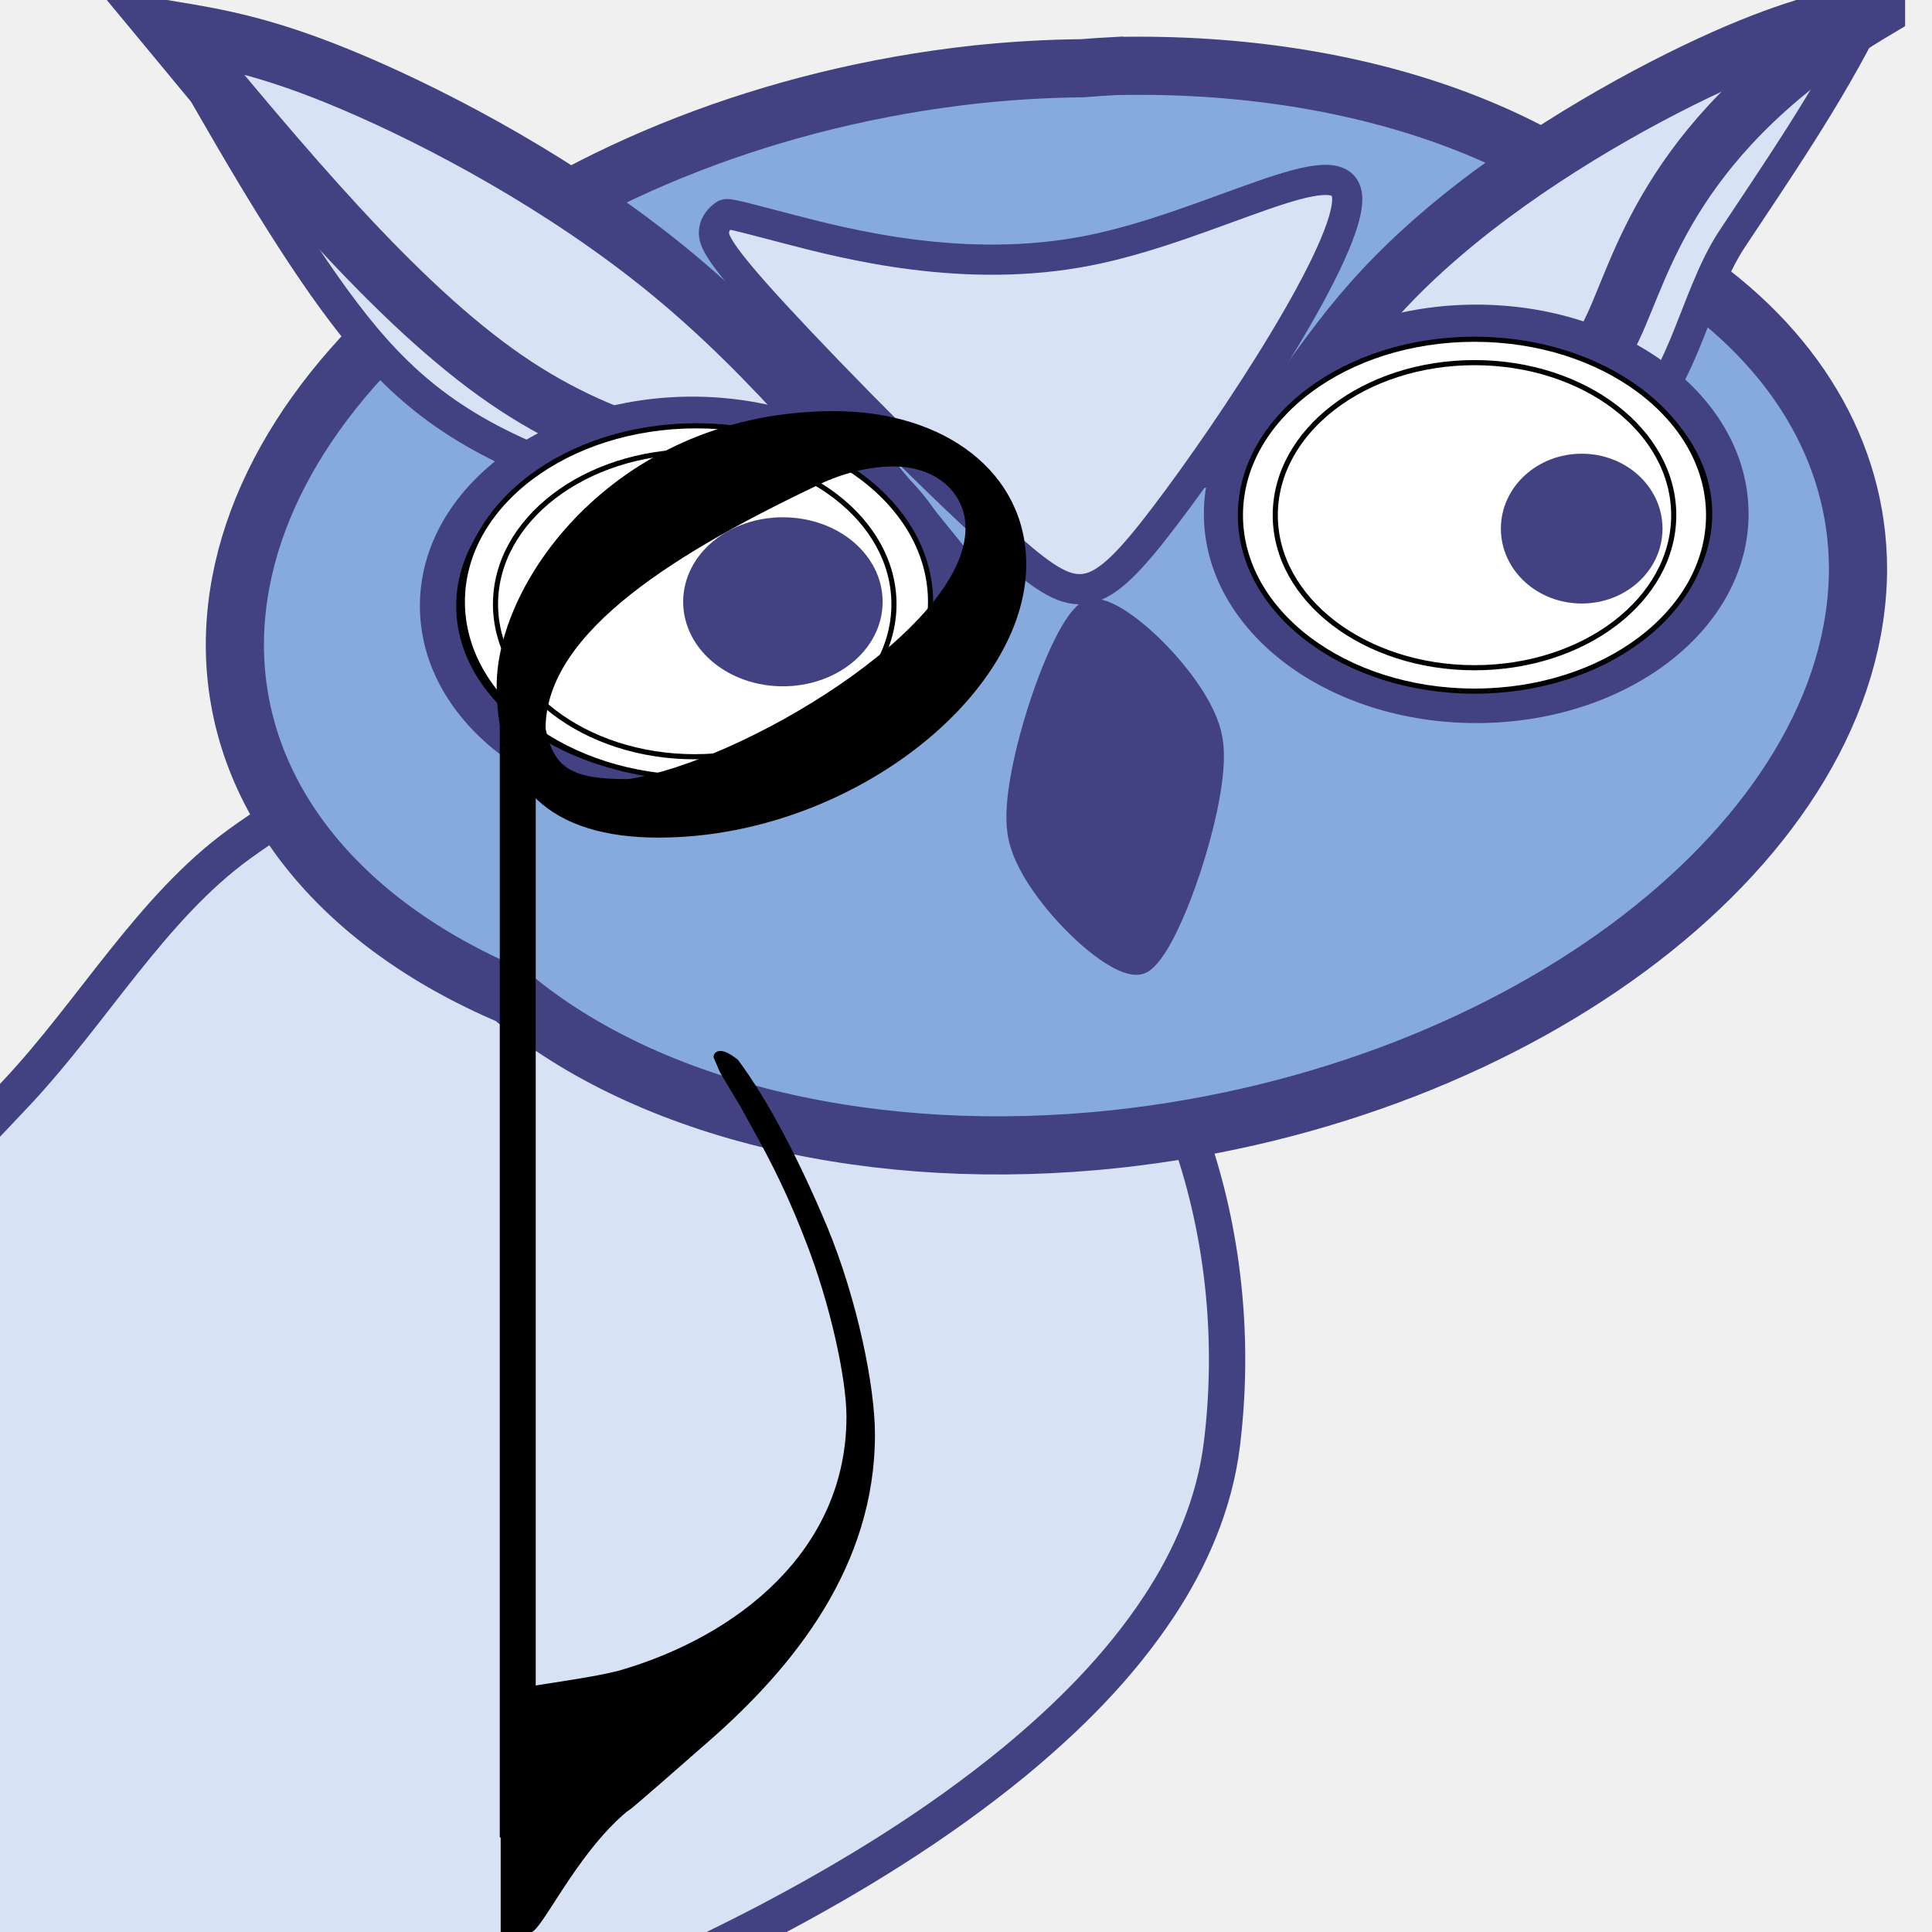
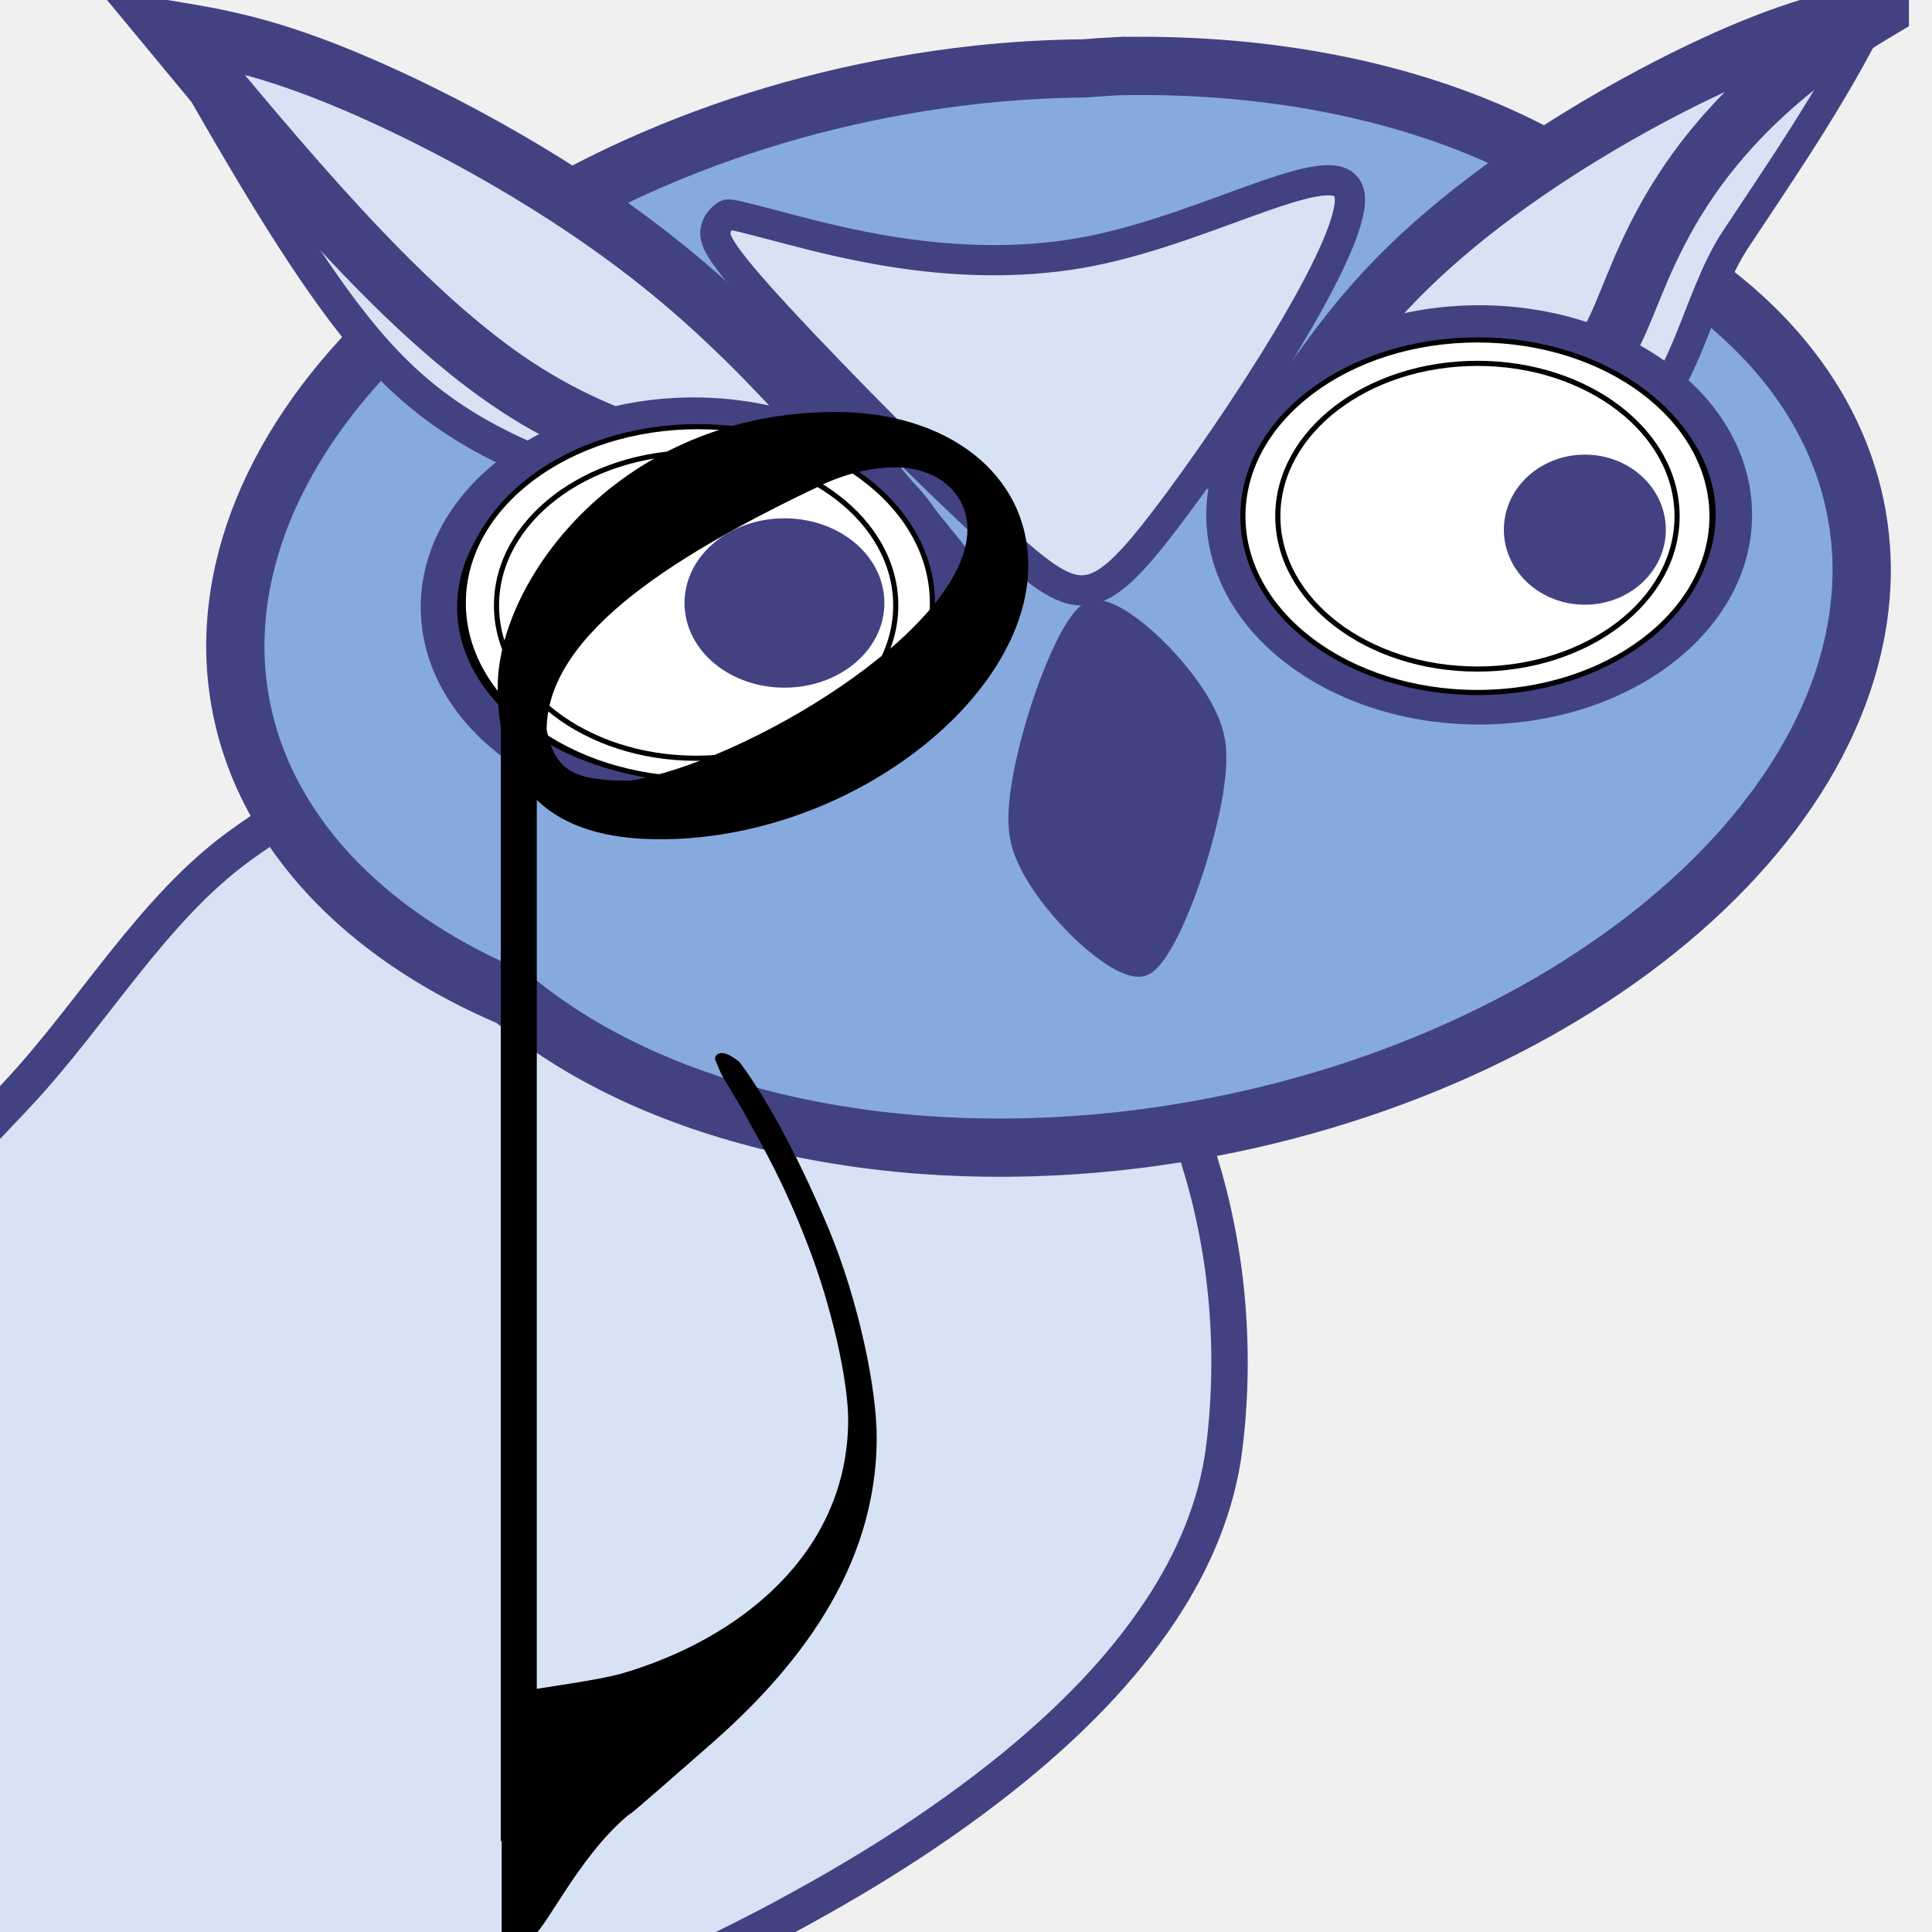
- <svg xmlns="http://www.w3.org/2000/svg" xmlns:xlink="http://www.w3.org/1999/xlink" width="69.773mm" height="69.773mm" viewBox="0 0 69.773 69.773" version="1.1" id="svg442418">
-   <defs id="defs442415">
-     <clipPath clipPathUnits="userSpaceOnUse" id="clipPath267952">
-       <rect style="fill:#0b2822;fill-opacity:0.88;stroke:#2c5aa0;stroke-width:2.044;stroke-miterlimit:4;stroke-dasharray:none;stroke-opacity:1" id="rect267954" width="612.462" height="407.787" x="1736.524" y="-3979.881" />
+ <svg xmlns="http://www.w3.org/2000/svg" xmlns:xlink="http://www.w3.org/1999/xlink" id="Layer_1" viewBox="0 0 500 500" style="enable-background:new 0 0 500 500" version="1.1">
+   <defs id="defs262">
+     <clipPath clipPathUnits="userSpaceOnUse" id="clipPath373">
+       <rect style="fill:#000000;stroke-width:0.249" id="rect375" width="69.773" height="69.773" x="0" y="0" />
    </clipPath>
-     <clipPath clipPathUnits="userSpaceOnUse" id="clipPath250369">
-       <path id="path250371" style="fill:#87aade;fill-opacity:1;stroke:#000000;stroke-width:11.921;stroke-miterlimit:4;stroke-dasharray:none;stroke-opacity:1" d="m 2884.319,-3949.425 a 259.618,260.378 0 0 0 -224.253,130.356 226.351,197.935 0 0 0 -185.728,194.321 226.351,197.935 0 0 0 226.35,197.938 226.351,197.935 0 0 0 94.819,-18.264 259.618,260.378 0 0 0 88.813,16.406 259.618,260.378 0 0 0 259.615,-260.374 259.618,260.378 0 0 0 -259.615,-260.381 z" />
+     <clipPath clipPathUnits="userSpaceOnUse" id="clipPath377">
+       <rect style="fill:#000000;stroke-width:0.249" id="rect379" width="69.773" height="69.773" x="-129.809" y="-9.238" />
    </clipPath>
-     <rect x="4301.308" y="1167.132" width="1050.897" height="271.877" id="rect357106" />
-     <clipPath clipPathUnits="userSpaceOnUse" id="clipPath345323">
-       <rect style="fill:none;fill-opacity:1;stroke:#000000;stroke-width:1.29;stroke-miterlimit:4;stroke-dasharray:none;stroke-opacity:1" id="rect345325" width="328.71" height="328.71" x="1747.298" y="-3968.044" />
-     </clipPath>
-     <clipPath clipPathUnits="userSpaceOnUse" id="clipPath250369-1">
-       <path id="path250371-5" style="fill:#87aade;fill-opacity:1;stroke:#000000;stroke-width:11.921;stroke-miterlimit:4;stroke-dasharray:none;stroke-opacity:1" d="m 2884.319,-3949.425 a 259.618,260.378 0 0 0 -224.253,130.356 226.351,197.935 0 0 0 -185.728,194.321 226.351,197.935 0 0 0 226.35,197.938 226.351,197.935 0 0 0 94.819,-18.264 259.618,260.378 0 0 0 88.813,16.406 259.618,260.378 0 0 0 259.615,-260.374 259.618,260.378 0 0 0 -259.615,-260.381 z" />
+     <clipPath clipPathUnits="userSpaceOnUse" id="clipPath18414">
+       <rect style="fill:#ff6600;fill-opacity:1;stroke:#ff6600;stroke-width:1.979;stroke-miterlimit:4;stroke-dasharray:none;stroke-opacity:1" id="rect18416" width="919.907" height="230.8" x="4043.698" y="1161.476" />
    </clipPath>
    <linearGradient xlink:href="#linearGradient255177" id="linearGradient345811" gradientUnits="userSpaceOnUse" x1="2779.679" y1="-3535.596" x2="3040.046" y2="-3533.048" gradientTransform="matrix(0.197355,0,0,0.1970907,-663.4285,741.6986)" />
    <linearGradient id="linearGradient255177">
      <stop style="stop-color:#666666;stop-opacity:1;" offset="0" id="stop255173" />
      <stop style="stop-color:#87aade;stop-opacity:1" offset="1" id="stop255175" />
    </linearGradient>
-     <clipPath clipPathUnits="userSpaceOnUse" id="clipPath18410">
-       <rect style="fill:#ff6600;fill-opacity:1;stroke:#ff6600;stroke-width:0.605;stroke-miterlimit:4;stroke-dasharray:none;stroke-opacity:1" id="rect18412" width="281.415" height="70.605" x="-126.101" y="-9.439" />
-     </clipPath>
-     <clipPath clipPathUnits="userSpaceOnUse" id="clipPath18414">
-       <rect style="fill:#ff6600;fill-opacity:1;stroke:#ff6600;stroke-width:1.979;stroke-miterlimit:4;stroke-dasharray:none;stroke-opacity:1" id="rect18416" width="919.907" height="230.8" x="4043.698" y="1161.476" />
-     </clipPath>
-     <rect x="4301.308" y="1167.132" width="1050.897" height="271.877" id="rect38161" />
-     <rect x="4301.308" y="1167.132" width="1050.897" height="271.877" id="rect53554" />
-     <rect x="4301.308" y="1167.132" width="1050.897" height="271.877" id="rect53556" />
-     <clipPath clipPathUnits="userSpaceOnUse" id="clipPath218">
-       <rect style="fill:#000000;stroke-width:0.265" id="rect220" width="281.539" height="70.997" x="-126.022" y="-9.85" />
-     </clipPath>
-     <clipPath clipPathUnits="userSpaceOnUse" id="clipPath359">
-       <rect style="fill:#000000;stroke-width:0.254" id="rect361" width="72.221" height="69.773" x="-125.996" y="-9.213" />
-     </clipPath>
-     <clipPath clipPathUnits="userSpaceOnUse" id="clipPath373">
-       <rect style="fill:#000000;stroke-width:0.249" id="rect375" width="69.773" height="69.773" x="0" y="0" />
-     </clipPath>
-     <clipPath clipPathUnits="userSpaceOnUse" id="clipPath377">
-       <rect style="fill:#000000;stroke-width:0.249" id="rect379" width="69.773" height="69.773" x="-129.809" y="-9.238" />
-     </clipPath>
  </defs>
-   <g id="layer1" transform="translate(129.8089,9.238434)" clip-path="url(#clipPath377)">
-     <g aria-label="mei-friend" transform="matrix(0.3059165,0,0,0.3059165,-1360.489,-364.7535)" id="text357104" clip-path="url(#clipPath18414)" style="font-size:160px;line-height:1.25;letter-spacing:0px;word-spacing:0px;white-space:pre;shape-inside:url(#rect357106);fill:#2c5aa0">
-       <path d="m 4412.189,1313.373 v -47.68 c 0,-13.92 -4.8,-22.4 -20.64,-22.4 -11.2,0 -18.08,7.04 -22.08,15.52 -2.08,-14.08 -12.96,-15.52 -20.16,-15.52 -14.24,0 -20.32,11.36 -22.4,16.32 l -0.16,-0.16 v -8.48 c 0,-4.96 -0.96,-7.04 -7.04,-7.04 h -2.56 c -5.6,0 -7.2,1.44 -7.2,7.2 v 62.08 c 0,5.6 1.44,7.2 7.2,7.2 h 3.52 c 5.6,0 7.04,-1.6 7.04,-7.04 v -38.24 c 0,-14.4 8,-21.6 15.84,-21.6 6.72,0 8.64,4 8.64,12.8 v 46.88 c 0,5.6 1.44,7.2 7.2,7.2 h 3.52 c 5.6,0 7.04,-1.6 7.04,-7.04 v -38.24 c 0,-14.4 8,-21.6 15.84,-21.6 6.72,0 8.64,4 8.64,12.8 v 46.88 c 0,5.6 1.44,7.2 7.2,7.2 h 3.52 c 5.6,0 7.04,-1.6 7.04,-7.04 z" style="font-family:'Latin Modern Sans Demi Cond';-inkscape-font-specification:'Latin Modern Sans Demi Cond'" id="path53579" />
-       <path d="m 4486.589,1276.413 c 0,-21.92 -10.24,-33.92 -28.8,-33.92 -14.08,0 -32.8,8 -32.8,39.68 0,31.2 19.04,39.84 34.72,39.84 5.92,0 10.88,-1.28 15.84,-3.52 3.04,-1.44 10.08,-5.44 10.08,-8.48 0,-1.28 -0.32,-4.32 -0.48,-5.76 -0.48,-3.04 -0.48,-3.84 -2.08,-3.84 -0.8,0 -1.28,0.48 -2.08,1.44 -7.52,8.96 -17.28,9.92 -20.64,9.92 -18.88,0 -18.88,-23.68 -18.88,-28.48 h 38.08 c 5.12,0 7.04,-1.12 7.04,-6.88 z m -13.76,-0.64 h -31.2 c 0.64,-11.52 5.28,-23.04 16.32,-23.04 13.92,0 14.56,14.88 14.88,23.04 z" style="font-family:'Latin Modern Sans Demi Cond';-inkscape-font-specification:'Latin Modern Sans Demi Cond'" id="path53581" />
-       <path d="m 4516.989,1313.373 v -61.44 c 0,-4.96 -0.96,-7.04 -7.04,-7.04 h -3.04 c -5.6,0 -7.2,1.44 -7.2,7.2 v 61.12 c 0,5.6 1.44,7.2 7.2,7.2 h 3.04 c 5.6,0 7.04,-1.6 7.04,-7.04 z m 1.28,-90.24 v -3.84 c 0,-6.08 -1.6,-7.52 -7.2,-7.52 h -5.28 c -5.44,0 -7.2,1.28 -7.2,7.52 v 3.84 c 0,5.76 1.44,7.52 7.2,7.52 h 5.28 c 5.6,0 7.2,-1.6 7.2,-7.52 z" style="font-family:'Latin Modern Sans Demi Cond';-inkscape-font-specification:'Latin Modern Sans Demi Cond'" id="path53583" />
-       <path d="m 4568.029,1282.653 c 0,-5.12 -4.96,-5.12 -7.04,-5.12 h -26.24 c -2.08,0 -7.04,0 -7.04,5.12 0,5.12 4.96,5.12 7.04,5.12 h 26.24 c 2.08,0 7.04,0 7.04,-5.12 z" style="font-family:'Latin Modern Sans Demi Cond';-inkscape-font-specification:'Latin Modern Sans Demi Cond'" id="path53585" />
-       <path d="m 4629.308,1218.013 v -4.48 c 0,-3.84 -0.16,-4 -4.64,-4.96 -4.16,-0.8 -7.52,-0.8 -8.96,-0.8 -17.6,0 -26.56,9.44 -26.56,24.8 v 12.32 c -3.68,0 -8.48,0 -8.48,5.12 0,5.12 4.64,5.12 8.48,5.12 v 58.08 c 0,5.6 1.44,7.2 7.2,7.2 h 3.04 c 5.6,0 7.04,-1.6 7.04,-7.04 v -58.24 h 6.56 c 2.08,0 7.04,0 7.04,-5.12 0,-5.12 -4.96,-5.12 -7.04,-5.12 h -7.04 v -16.32 c 0,-3.84 0,-10.56 9.76,-10.56 2.88,0 6.24,0.48 9.76,3.04 1.12,0.8 1.44,0.96 2.08,0.96 1.76,0 1.76,-1.44 1.76,-4 z" style="font-family:'Latin Modern Sans Demi Cond';-inkscape-font-specification:'Latin Modern Sans Demi Cond'" id="path53587" />
-       <path d="m 4672.188,1252.093 v -4.64 c 0,-3.36 0,-4.16 -2.56,-4.16 -7.04,0 -16.32,4.8 -20.96,18.24 h -0.16 v -10.56 c 0,-4.96 -0.96,-7.04 -7.04,-7.04 h -2.24 c -5.6,0 -7.2,1.44 -7.2,7.2 v 62.08 c 0,5.6 1.44,7.2 7.2,7.2 h 3.04 c 5.6,0 7.04,-1.6 7.04,-7.04 v -32.32 c 0,-14.72 8.96,-23.84 20,-24.8 2.72,-0.16 2.88,-0.32 2.88,-4.16 z" style="font-family:'Latin Modern Sans Demi Cond';-inkscape-font-specification:'Latin Modern Sans Demi Cond'" id="path53589" />
-       <path d="m 4700.508,1313.373 v -61.44 c 0,-4.96 -0.96,-7.04 -7.04,-7.04 h -3.04 c -5.6,0 -7.2,1.44 -7.2,7.2 v 61.12 c 0,5.6 1.44,7.2 7.2,7.2 h 3.04 c 5.6,0 7.04,-1.6 7.04,-7.04 z m 1.28,-90.24 v -3.84 c 0,-6.08 -1.6,-7.52 -7.2,-7.52 h -5.28 c -5.44,0 -7.2,1.28 -7.2,7.52 v 3.84 c 0,5.76 1.44,7.52 7.2,7.52 h 5.28 c 5.6,0 7.2,-1.6 7.2,-7.52 z" style="font-family:'Latin Modern Sans Demi Cond';-inkscape-font-specification:'Latin Modern Sans Demi Cond'" id="path53591" />
-       <path d="m 4775.228,1276.413 c 0,-21.92 -10.24,-33.92 -28.8,-33.92 -14.08,0 -32.8,8 -32.8,39.68 0,31.2 19.04,39.84 34.72,39.84 5.92,0 10.88,-1.28 15.84,-3.52 3.04,-1.44 10.08,-5.44 10.08,-8.48 0,-1.28 -0.32,-4.32 -0.48,-5.76 -0.48,-3.04 -0.48,-3.84 -2.08,-3.84 -0.8,0 -1.28,0.48 -2.08,1.44 -7.52,8.96 -17.28,9.92 -20.64,9.92 -18.88,0 -18.88,-23.68 -18.88,-28.48 h 38.08 c 5.12,0 7.04,-1.12 7.04,-6.88 z m -13.76,-0.64 h -31.2 c 0.64,-11.52 5.28,-23.04 16.32,-23.04 13.92,0 14.56,14.88 14.88,23.04 z" style="font-family:'Latin Modern Sans Demi Cond';-inkscape-font-specification:'Latin Modern Sans Demi Cond'" id="path53593" />
-       <path d="m 4848.028,1313.373 v -47.68 c 0,-12.8 -4,-22.4 -20.48,-22.4 -11.84,0 -18.4,7.52 -22.4,16.32 h -0.16 v -8.64 c 0,-4.96 -0.96,-7.04 -7.04,-7.04 h -2.56 c -5.6,0 -7.2,1.44 -7.2,7.2 v 62.08 c 0,5.6 1.44,7.2 7.2,7.2 h 3.52 c 5.6,0 7.04,-1.6 7.04,-7.04 v -38.24 c 0,-14.56 8.16,-21.6 15.68,-21.6 6.72,0 8.64,3.84 8.64,12.8 v 47.04 c 0,4.96 0.96,7.04 7.04,7.04 h 3.68 c 5.6,0 7.04,-1.6 7.04,-7.04 z" style="font-family:'Latin Modern Sans Demi Cond';-inkscape-font-specification:'Latin Modern Sans Demi Cond'" id="path53595" />
-       <path d="m 4924.988,1313.373 v -96.96 c 0,-4.96 -0.96,-7.04 -7.04,-7.04 h -3.2 c -5.6,0 -7.04,1.6 -7.04,7.04 v 34.72 c -2.4,-2.88 -8,-7.84 -16.8,-7.84 -3.68,0 -14.88,0.8 -22.08,11.2 -6.88,10.08 -6.88,23.04 -6.88,28.16 0,4.32 0,16.96 5.6,26.4 6.88,11.36 16.8,12.96 22.56,12.96 10.72,0 16.64,-7.84 17.12,-8.64 0,4.96 0.96,7.04 7.04,7.04 h 3.68 c 5.6,0 7.04,-1.6 7.04,-7.04 z m -17.76,-9.12 c -2.56,4 -6.72,7.52 -12.48,7.52 -15.04,0 -15.04,-19.04 -15.04,-28.96 0,-9.92 0,-29.28 16.64,-29.28 6.72,0 10.56,5.12 10.88,5.44 z" style="font-family:'Latin Modern Sans Demi Cond';-inkscape-font-specification:'Latin Modern Sans Demi Cond'" id="path53597" />
-     </g>
-     <path id="path345747" style="color:#000000;mix-blend-mode:lighten;fill:url(#linearGradient345811);fill-opacity:1;stroke:#424282;stroke-width:1.79;stroke-miterlimit:4;stroke-dasharray:none;stroke-opacity:1" d="m -94.36,7.184 c -6.477,0.04 -12.934,2.234 -18.391,6.277 -4.32,3.187 -8.024,7.533 -10.584,12.683 -5.057,4.87 -10.054,9.824 -14.965,14.89 -3.609,3.739 -7.188,7.524 -10.587,11.521 -2.023,2.373 -10.106,14.112 -11.833,17.771 -0.992,2.136 -1.874,4.384 -2.255,6.784 -0.194,1.208 -0.209,2.459 0.012,3.664 0.585,3.791 1.41,7.567 2.832,11.062 1.073,2.614 2.532,5.09 4.557,6.833 1.687,1.474 3.755,2.315 5.856,2.494 2.621,0.237 5.238,-0.413 7.712,-1.374 3.447,-1.36 6.687,-3.329 9.83,-5.442 6.296,-4.263 12.2,-9.241 18.396,-13.69 2.625,-1.867 5.302,-3.668 8.152,-5.04 1.427,-0.684 2.91,-1.235 4.44,-1.503 1.004,-0.253 1.981,-0.629 2.96,-0.985 4.004,-1.503 7.927,-3.294 11.753,-5.326 4.226,-2.264 8.348,-4.837 12.139,-7.981 2.695,-2.257 5.246,-4.814 7.255,-7.904 1.563,-2.405 2.765,-5.197 3.123,-8.204 0.602,-4.986 0.139,-10.145 -1.384,-14.864 -1.724,-5.398 -4.798,-10.174 -8.673,-13.759 -4.31,-4.009 -9.585,-6.546 -15.042,-7.475 -1.755,-0.302 -3.53,-0.445 -5.303,-0.433 z" />
-     <path id="path345749" style="color:#000000;fill:#d7e3f4;fill-opacity:1;stroke:#424282;stroke-width:1.312;stroke-miterlimit:4;stroke-dasharray:none;stroke-opacity:1" d="m -107.795,16.758 c -4.712,0.029 -9.409,1.599 -13.38,4.493 -3.143,2.281 -5.28,6.035 -8.016,8.955 -3.445,3.676 -6.998,7.152 -10.571,10.777 -2.626,2.676 -5.229,5.385 -7.702,8.245 -1.472,1.698 -2.837,3.512 -4.159,5.361 -1.637,2.324 -3.193,4.738 -4.449,7.357 -0.722,1.529 -1.363,3.137 -1.641,4.855 -0.141,0.865 -0.152,1.76 0.009,2.623 0.425,2.713 1.026,5.415 2.06,7.917 0.781,1.871 1.842,3.643 3.315,4.89 1.227,1.055 2.732,1.657 4.26,1.785 1.907,0.169 3.811,-0.296 5.611,-0.983 2.508,-0.973 4.865,-2.382 7.151,-3.894 4.58,-3.051 8.876,-6.613 13.383,-9.797 1.91,-1.336 3.857,-2.625 5.93,-3.607 1.038,-0.49 2.117,-0.884 3.23,-1.076 0.73,-0.181 1.441,-0.45 2.154,-0.705 2.913,-1.076 5.767,-2.357 8.55,-3.812 3.075,-1.62 6.073,-3.462 8.831,-5.712 1.961,-1.615 3.817,-3.445 5.278,-5.657 1.137,-1.721 2.012,-3.72 2.272,-5.871 0.438,-3.568 0.101,-7.261 -1.007,-10.637 -1.255,-3.863 -3.49,-7.281 -6.31,-9.847 -3.135,-2.869 -6.973,-4.685 -10.943,-5.349 -1.277,-0.216 -2.568,-0.318 -3.858,-0.31 z" />
-     <path id="path345751" style="fill:#87aade;fill-opacity:1;stroke:#424282;stroke-width:2.1;stroke-miterlimit:4;stroke-dasharray:none;stroke-opacity:1" d="m -89.479,-6.856 a 17.515,27.049 79.194 0 0 -1.246,0.082 17.515,27.049 79.194 0 0 -3.831,0.223 17.515,27.049 79.194 0 0 -26.771,20.62 17.515,27.049 79.194 0 0 9.971,12.659 17.515,27.049 79.194 0 0 21.877,5.166 17.515,27.049 79.194 0 0 26.771,-20.619 17.515,27.049 79.194 0 0 -6.369,-10.709 17.515,27.049 79.194 0 0 -20.4,-7.421 z" />
-     <path id="path345753" fill="url(#linearGradient10460)" d="m -111.572,50.58 0.002,-3.35 0.018,-25.363 c 2.604,1.787 6.136,2.322 9.347,1.064 4.74,-1.858 6.922,-6.849 4.87,-11.141 -2.052,-4.293 -7.564,-6.268 -12.305,-4.41 -3.737,1.465 -5.84,4.883 -5.575,8.365 l 0.369,29.121 c -1.203,-1.008 -3.108,-3.605 -4.31,-5.081 -1.434,-1.76 -2.574,-3.736 -2.904,-5.664 -0.33,-1.928 0.019,-3.808 1.763,-5.863 0.487,-0.486 0.63,-1.178 0.371,-1.79 -0.259,-0.613 -0.873,-1.041 -1.594,-1.109 -0.721,-0.068 -1.425,0.234 -1.817,0.786 -2.331,2.746 -2.983,5.772 -2.516,8.5 0.467,2.728 1.643,5.265 3.479,6.794 3.459,2.613 5.814,4.832 7.706,6.352 0.961,0.957 2.063,1.859 3.095,2.789 z" style="fill:#ffffff;fill-opacity:0;stroke-width:1.312;stroke-miterlimit:4;stroke-dasharray:none" />
-     <path style="fill:#d7e3f4;fill-opacity:1;stroke:#424282;stroke-width:1.196;stroke-linecap:butt;stroke-linejoin:miter;stroke-miterlimit:4;stroke-dasharray:none;stroke-opacity:1" d="m -123.699,-8.162 c 2.007,3.537 4.013,7.073 5.96,9.741 1.947,2.668 3.835,4.467 7.503,5.947 3.668,1.48 9.117,2.641 14.565,3.802" id="path345755" />
-     <path id="path345759" style="fill:#d7e3f4;fill-opacity:1;stroke:#424282;stroke-width:2.1;stroke-linecap:butt;stroke-linejoin:miter;stroke-miterlimit:4;stroke-dasharray:none;stroke-opacity:1" d="m -123.699,-8.162 c 4.095,4.949 8.189,9.897 12.161,12.627 3.853,2.648 7.591,3.207 11.325,3.704 l 4.543,3.158 c -3.094,-3.832 -6.188,-7.664 -9.973,-10.766 -3.785,-3.102 -8.261,-5.473 -11.386,-6.805 -3.124,-1.332 -4.897,-1.625 -6.67,-1.918 z" />
-     <ellipse style="fill:#000000;fill-opacity:1;stroke:#424282;stroke-width:1.312;stroke-miterlimit:4;stroke-dasharray:none;stroke-opacity:1" id="ellipse345763" cx="-104.809" cy="12.642" rx="9.18" ry="6.9" />
-     <ellipse style="fill:#ffffff;fill-opacity:1;stroke:#000000;stroke-width:0.185;stroke-miterlimit:4;stroke-dasharray:none" id="ellipse345765" cx="-104.657" cy="12.493" rx="8.454" ry="6.354" />
-     <path style="fill:#d7e3f4;fill-opacity:1;stroke:#424282;stroke-width:1.097;stroke-linecap:butt;stroke-linejoin:miter;stroke-miterlimit:4;stroke-dasharray:none;stroke-opacity:1" d="m -62.305,-8.715 c -1.392,2.872 -3.498,5.907 -4.95,8.106 -1.452,2.199 -1.831,5.73 -3.995,6.925 -3.208,1.416 -9.573,0.777 -14.475,2.083" id="path345767" />
-     <path id="path345771" style="fill:#d7e3f4;fill-opacity:1;stroke:#424282;stroke-width:2.1;stroke-linecap:butt;stroke-linejoin:miter;stroke-miterlimit:4;stroke-dasharray:none;stroke-opacity:1" d="m -62.057,-8.891 c -7.393,4.394 -8.417,9.193 -9.499,11.469 -1.468,3.089 -1.751,3.498 -5.187,4.171 l -7.68,0.464 c 2.387,-3.216 3.469,-5.238 6.603,-7.94 3.134,-2.701 7.014,-4.888 9.765,-6.163 2.752,-1.275 4.375,-1.639 5.998,-2.002 z" />
-     <ellipse style="fill:#000000;fill-opacity:1;stroke:#424282;stroke-width:1.312;stroke-miterlimit:4;stroke-dasharray:none;stroke-opacity:1" id="ellipse345775" cx="-76.496" cy="9.319" rx="9.18" ry="6.9" />
-     <ellipse style="fill:#ffffff;fill-opacity:1;stroke:#000000;stroke-width:0.185;stroke-miterlimit:4;stroke-dasharray:none" id="ellipse345777" cx="-76.558" cy="9.367" rx="8.454" ry="6.354" />
-     <path style="fill:#424282;fill-opacity:1;stroke:#424282;stroke-width:6.691;stroke-miterlimit:4;stroke-dasharray:none;stroke-opacity:1" id="path345779" transform="matrix(0.1341442,-0.1082459,0.06574377,0.2334525,-79.73465,91.51992)" d="m 87.489,-275.873 c -1.2,6.581 -20.93,20.226 -27.511,19.026 -6.581,-1.2 -20.226,-20.93 -19.026,-27.511 1.2,-6.581 20.93,-20.226 27.511,-19.026 6.581,1.2 20.226,20.93 19.026,27.511 z" />
-     <ellipse style="fill:#ffffff;fill-opacity:1;stroke:#000000;stroke-width:0.185;stroke-miterlimit:4;stroke-dasharray:none" id="ellipse345781" cx="-76.558" cy="9.367" rx="7.195" ry="5.509" />
-     <ellipse style="fill:#424282;fill-opacity:1;stroke:#424282;stroke-width:1.312;stroke-miterlimit:4;stroke-dasharray:none;stroke-opacity:1" id="ellipse345783" cx="-72.687" cy="9.852" rx="2.263" ry="2.049" />
-     <ellipse style="fill:#ffffff;fill-opacity:1;stroke:#000000;stroke-width:0.185;stroke-miterlimit:4;stroke-dasharray:none" id="ellipse345785" cx="-104.719" cy="12.582" rx="7.195" ry="5.509" />
-     <ellipse style="fill:#424282;fill-opacity:1;stroke:#424282;stroke-width:1.312;stroke-miterlimit:4;stroke-dasharray:none;stroke-opacity:1" id="ellipse345787" cx="-101.535" cy="12.495" rx="2.946" ry="2.396" />
-     <path style="fill:#d7e3f4;fill-opacity:1;stroke:#424282;stroke-width:1.09;stroke-linecap:butt;stroke-linejoin:miter;stroke-miterlimit:4;stroke-dasharray:none;stroke-opacity:1" d="m -101.411,-0.988 c 2.146,0.561 6.437,1.684 10.917,0.799 4.48,-0.885 9.149,-3.777 9.334,-1.969 0.185,1.808 -4.114,8.317 -6.592,11.574 -2.478,3.258 -3.147,3.265 -5.504,1.216 -2.356,-2.049 -6.406,-6.154 -8.515,-8.44 -2.109,-2.285 -2.279,-2.751 -2.253,-3.071 0.026,-0.321 0.246,-0.496 0.356,-0.584 0.11,-0.088 0.11,-0.088 2.256,0.474 z" id="path345789" />
-     <g id="g1750" transform="matrix(1.079516,0,0,1.078071,10.61987,-6.465822)" style="fill:#000000">
-       <path d="m -105.215,34.676 c -0.181,-0.34 -0.771,-1.276 -0.817,-1.404 l -0.181,-0.425 c 0,-0.128 0.091,-0.213 0.227,-0.213 0.136,0 0.318,0.085 0.59,0.298 1.043,1.404 2.087,3.446 2.994,5.616 0.998,2.425 1.588,5.318 1.588,6.935 0,4.424 -2.722,7.785 -5.535,10.253 -2.858,2.51 -2.586,2.255 -2.767,2.382 -1.724,1.446 -2.858,4.042 -3.221,4.042 h -0.998 v -8.083 c 1.815,-0.298 3.13,-0.468 3.947,-0.681 3.992,-1.149 7.621,-4.042 7.621,-8.509 0,-1.276 -0.544,-3.786 -1.361,-5.871 -0.771,-2 -1.406,-3.106 -2.087,-4.339 z" id="path345791" style="fill:#000000;fill-opacity:1;stroke-width:1.203;stroke-miterlimit:4;stroke-dasharray:none" />
-       <path d="m -97.784,15.117 c 0,-1.164 -0.959,-2.064 -2.426,-2.064 -0.677,0 -1.467,0.159 -2.313,0.529 -4.796,2.275 -9.31,4.974 -9.31,8.254 0.282,1.323 0.846,1.693 2.765,1.693 3.78,-0.582 11.284,-5.027 11.284,-8.413 z m -15.685,5.291 c 0,-3.598 4.119,-9.207 11.284,-9.207 3.724,0 6.432,2.064 6.432,5.132 0,4.445 -5.981,9.154 -12.3,9.154 -3.611,0 -5.416,-1.693 -5.416,-5.079 z" id="path345793" style="fill:#000000;fill-opacity:1;stroke-width:1.203;stroke-miterlimit:4;stroke-dasharray:none" />
-       <path style="fill:#000000;stroke:#000000;stroke-width:1.203;stroke-linecap:butt;stroke-linejoin:miter;stroke-miterlimit:4;stroke-dasharray:none;stroke-opacity:1" d="m -112.764,20.408 c 0,12.857 0,25.715 0,38.572" id="path345795" />
+   <g id="g1002" transform="matrix(1.899813,0,0,1.899813,-639.0321,-337.1556)">
+     <g id="layer1" transform="matrix(3.779528,0,0,3.779528,826.9822,212.3848)" clip-path="url(#clipPath377)">
+       <g aria-label="mei-friend" transform="matrix(0.3059165,0,0,0.3059165,-1360.489,-364.7535)" id="text357104" clip-path="url(#clipPath18414)" style="font-size:160px;line-height:1.25;letter-spacing:0px;word-spacing:0px;white-space:pre;shape-inside:url(#rect357106);fill:#2c5aa0">
+         <path d="m 4412.189,1313.373 v -47.68 c 0,-13.92 -4.8,-22.4 -20.64,-22.4 -11.2,0 -18.08,7.04 -22.08,15.52 -2.08,-14.08 -12.96,-15.52 -20.16,-15.52 -14.24,0 -20.32,11.36 -22.4,16.32 l -0.16,-0.16 v -8.48 c 0,-4.96 -0.96,-7.04 -7.04,-7.04 h -2.56 c -5.6,0 -7.2,1.44 -7.2,7.2 v 62.08 c 0,5.6 1.44,7.2 7.2,7.2 h 3.52 c 5.6,0 7.04,-1.6 7.04,-7.04 v -38.24 c 0,-14.4 8,-21.6 15.84,-21.6 6.72,0 8.64,4 8.64,12.8 v 46.88 c 0,5.6 1.44,7.2 7.2,7.2 h 3.52 c 5.6,0 7.04,-1.6 7.04,-7.04 v -38.24 c 0,-14.4 8,-21.6 15.84,-21.6 6.72,0 8.64,4 8.64,12.8 v 46.88 c 0,5.6 1.44,7.2 7.2,7.2 h 3.52 c 5.6,0 7.04,-1.6 7.04,-7.04 z" style="font-family:'Latin Modern Sans Demi Cond';-inkscape-font-specification:'Latin Modern Sans Demi Cond'" id="path53579" />
+         <path d="m 4486.589,1276.413 c 0,-21.92 -10.24,-33.92 -28.8,-33.92 -14.08,0 -32.8,8 -32.8,39.68 0,31.2 19.04,39.84 34.72,39.84 5.92,0 10.88,-1.28 15.84,-3.52 3.04,-1.44 10.08,-5.44 10.08,-8.48 0,-1.28 -0.32,-4.32 -0.48,-5.76 -0.48,-3.04 -0.48,-3.84 -2.08,-3.84 -0.8,0 -1.28,0.48 -2.08,1.44 -7.52,8.96 -17.28,9.92 -20.64,9.92 -18.88,0 -18.88,-23.68 -18.88,-28.48 h 38.08 c 5.12,0 7.04,-1.12 7.04,-6.88 z m -13.76,-0.64 h -31.2 c 0.64,-11.52 5.28,-23.04 16.32,-23.04 13.92,0 14.56,14.88 14.88,23.04 z" style="font-family:'Latin Modern Sans Demi Cond';-inkscape-font-specification:'Latin Modern Sans Demi Cond'" id="path53581" />
+         <path d="m 4516.989,1313.373 v -61.44 c 0,-4.96 -0.96,-7.04 -7.04,-7.04 h -3.04 c -5.6,0 -7.2,1.44 -7.2,7.2 v 61.12 c 0,5.6 1.44,7.2 7.2,7.2 h 3.04 c 5.6,0 7.04,-1.6 7.04,-7.04 z m 1.28,-90.24 v -3.84 c 0,-6.08 -1.6,-7.52 -7.2,-7.52 h -5.28 c -5.44,0 -7.2,1.28 -7.2,7.52 v 3.84 c 0,5.76 1.44,7.52 7.2,7.52 h 5.28 c 5.6,0 7.2,-1.6 7.2,-7.52 z" style="font-family:'Latin Modern Sans Demi Cond';-inkscape-font-specification:'Latin Modern Sans Demi Cond'" id="path53583" />
+         <path d="m 4568.029,1282.653 c 0,-5.12 -4.96,-5.12 -7.04,-5.12 h -26.24 c -2.08,0 -7.04,0 -7.04,5.12 0,5.12 4.96,5.12 7.04,5.12 h 26.24 c 2.08,0 7.04,0 7.04,-5.12 z" style="font-family:'Latin Modern Sans Demi Cond';-inkscape-font-specification:'Latin Modern Sans Demi Cond'" id="path53585" />
+         <path d="m 4629.308,1218.013 v -4.48 c 0,-3.84 -0.16,-4 -4.64,-4.96 -4.16,-0.8 -7.52,-0.8 -8.96,-0.8 -17.6,0 -26.56,9.44 -26.56,24.8 v 12.32 c -3.68,0 -8.48,0 -8.48,5.12 0,5.12 4.64,5.12 8.48,5.12 v 58.08 c 0,5.6 1.44,7.2 7.2,7.2 h 3.04 c 5.6,0 7.04,-1.6 7.04,-7.04 v -58.24 h 6.56 c 2.08,0 7.04,0 7.04,-5.12 0,-5.12 -4.96,-5.12 -7.04,-5.12 h -7.04 v -16.32 c 0,-3.84 0,-10.56 9.76,-10.56 2.88,0 6.24,0.48 9.76,3.04 1.12,0.8 1.44,0.96 2.08,0.96 1.76,0 1.76,-1.44 1.76,-4 z" style="font-family:'Latin Modern Sans Demi Cond';-inkscape-font-specification:'Latin Modern Sans Demi Cond'" id="path53587" />
+         <path d="m 4672.188,1252.093 v -4.64 c 0,-3.36 0,-4.16 -2.56,-4.16 -7.04,0 -16.32,4.8 -20.96,18.24 h -0.16 v -10.56 c 0,-4.96 -0.96,-7.04 -7.04,-7.04 h -2.24 c -5.6,0 -7.2,1.44 -7.2,7.2 v 62.08 c 0,5.6 1.44,7.2 7.2,7.2 h 3.04 c 5.6,0 7.04,-1.6 7.04,-7.04 v -32.32 c 0,-14.72 8.96,-23.84 20,-24.8 2.72,-0.16 2.88,-0.32 2.88,-4.16 z" style="font-family:'Latin Modern Sans Demi Cond';-inkscape-font-specification:'Latin Modern Sans Demi Cond'" id="path53589" />
+         <path d="m 4700.508,1313.373 v -61.44 c 0,-4.96 -0.96,-7.04 -7.04,-7.04 h -3.04 c -5.6,0 -7.2,1.44 -7.2,7.2 v 61.12 c 0,5.6 1.44,7.2 7.2,7.2 h 3.04 c 5.6,0 7.04,-1.6 7.04,-7.04 z m 1.28,-90.24 v -3.84 c 0,-6.08 -1.6,-7.52 -7.2,-7.52 h -5.28 c -5.44,0 -7.2,1.28 -7.2,7.52 v 3.84 c 0,5.76 1.44,7.52 7.2,7.52 h 5.28 c 5.6,0 7.2,-1.6 7.2,-7.52 z" style="font-family:'Latin Modern Sans Demi Cond';-inkscape-font-specification:'Latin Modern Sans Demi Cond'" id="path53591" />
+         <path d="m 4775.228,1276.413 c 0,-21.92 -10.24,-33.92 -28.8,-33.92 -14.08,0 -32.8,8 -32.8,39.68 0,31.2 19.04,39.84 34.72,39.84 5.92,0 10.88,-1.28 15.84,-3.52 3.04,-1.44 10.08,-5.44 10.08,-8.48 0,-1.28 -0.32,-4.32 -0.48,-5.76 -0.48,-3.04 -0.48,-3.84 -2.08,-3.84 -0.8,0 -1.28,0.48 -2.08,1.44 -7.52,8.96 -17.28,9.92 -20.64,9.92 -18.88,0 -18.88,-23.68 -18.88,-28.48 h 38.08 c 5.12,0 7.04,-1.12 7.04,-6.88 z m -13.76,-0.64 h -31.2 c 0.64,-11.52 5.28,-23.04 16.32,-23.04 13.92,0 14.56,14.88 14.88,23.04 z" style="font-family:'Latin Modern Sans Demi Cond';-inkscape-font-specification:'Latin Modern Sans Demi Cond'" id="path53593" />
+         <path d="m 4848.028,1313.373 v -47.68 c 0,-12.8 -4,-22.4 -20.48,-22.4 -11.84,0 -18.4,7.52 -22.4,16.32 h -0.16 v -8.64 c 0,-4.96 -0.96,-7.04 -7.04,-7.04 h -2.56 c -5.6,0 -7.2,1.44 -7.2,7.2 v 62.08 c 0,5.6 1.44,7.2 7.2,7.2 h 3.52 c 5.6,0 7.04,-1.6 7.04,-7.04 v -38.24 c 0,-14.56 8.16,-21.6 15.68,-21.6 6.72,0 8.64,3.84 8.64,12.8 v 47.04 c 0,4.96 0.96,7.04 7.04,7.04 h 3.68 c 5.6,0 7.04,-1.6 7.04,-7.04 z" style="font-family:'Latin Modern Sans Demi Cond';-inkscape-font-specification:'Latin Modern Sans Demi Cond'" id="path53595" />
+         <path d="m 4924.988,1313.373 v -96.96 c 0,-4.96 -0.96,-7.04 -7.04,-7.04 h -3.2 c -5.6,0 -7.04,1.6 -7.04,7.04 v 34.72 c -2.4,-2.88 -8,-7.84 -16.8,-7.84 -3.68,0 -14.88,0.8 -22.08,11.2 -6.88,10.08 -6.88,23.04 -6.88,28.16 0,4.32 0,16.96 5.6,26.4 6.88,11.36 16.8,12.96 22.56,12.96 10.72,0 16.64,-7.84 17.12,-8.64 0,4.96 0.96,7.04 7.04,7.04 h 3.68 c 5.6,0 7.04,-1.6 7.04,-7.04 z m -17.76,-9.12 c -2.56,4 -6.72,7.52 -12.48,7.52 -15.04,0 -15.04,-19.04 -15.04,-28.96 0,-9.92 0,-29.28 16.64,-29.28 6.72,0 10.56,5.12 10.88,5.44 z" style="font-family:'Latin Modern Sans Demi Cond';-inkscape-font-specification:'Latin Modern Sans Demi Cond'" id="path53597" />
+       </g>
+       <path id="path345747" style="color:#000000;mix-blend-mode:lighten;fill:url(#linearGradient345811);fill-opacity:1;stroke:#424282;stroke-width:1.79;stroke-miterlimit:4;stroke-dasharray:none;stroke-opacity:1" d="m -94.36,7.184 c -6.477,0.04 -12.934,2.234 -18.391,6.277 -4.32,3.187 -8.024,7.533 -10.584,12.683 -5.057,4.87 -10.054,9.824 -14.965,14.89 -3.609,3.739 -7.188,7.524 -10.587,11.521 -2.023,2.373 -10.106,14.112 -11.833,17.771 -0.992,2.136 -1.874,4.384 -2.255,6.784 -0.194,1.208 -0.209,2.459 0.012,3.664 0.585,3.791 1.41,7.567 2.832,11.062 1.073,2.614 2.532,5.09 4.557,6.833 1.687,1.474 3.755,2.315 5.856,2.494 2.621,0.237 5.238,-0.413 7.712,-1.374 3.447,-1.36 6.687,-3.329 9.83,-5.442 6.296,-4.263 12.2,-9.241 18.396,-13.69 2.625,-1.867 5.302,-3.668 8.152,-5.04 1.427,-0.684 2.91,-1.235 4.44,-1.503 1.004,-0.253 1.981,-0.629 2.96,-0.985 4.004,-1.503 7.927,-3.294 11.753,-5.326 4.226,-2.264 8.348,-4.837 12.139,-7.981 2.695,-2.257 5.246,-4.814 7.255,-7.904 1.563,-2.405 2.765,-5.197 3.123,-8.204 0.602,-4.986 0.139,-10.145 -1.384,-14.864 -1.724,-5.398 -4.798,-10.174 -8.673,-13.759 -4.31,-4.009 -9.585,-6.546 -15.042,-7.475 -1.755,-0.302 -3.53,-0.445 -5.303,-0.433 z" />
+       <path id="path345749" style="color:#000000;fill:#d7e3f4;fill-opacity:1;stroke:#424282;stroke-width:1.312;stroke-miterlimit:4;stroke-dasharray:none;stroke-opacity:1" d="m -107.795,16.758 c -4.712,0.029 -9.409,1.599 -13.38,4.493 -3.143,2.281 -5.28,6.035 -8.016,8.955 -3.445,3.676 -6.998,7.152 -10.571,10.777 -2.626,2.676 -5.229,5.385 -7.702,8.245 -1.472,1.698 -2.837,3.512 -4.159,5.361 -1.637,2.324 -3.193,4.738 -4.449,7.357 -0.722,1.529 -1.363,3.137 -1.641,4.855 -0.141,0.865 -0.152,1.76 0.009,2.623 0.425,2.713 1.026,5.415 2.06,7.917 0.781,1.871 1.842,3.643 3.315,4.89 1.227,1.055 2.732,1.657 4.26,1.785 1.907,0.169 3.811,-0.296 5.611,-0.983 2.508,-0.973 4.865,-2.382 7.151,-3.894 4.58,-3.051 8.876,-6.613 13.383,-9.797 1.91,-1.336 3.857,-2.625 5.93,-3.607 1.038,-0.49 2.117,-0.884 3.23,-1.076 0.73,-0.181 1.441,-0.45 2.154,-0.705 2.913,-1.076 5.767,-2.357 8.55,-3.812 3.075,-1.62 6.073,-3.462 8.831,-5.712 1.961,-1.615 3.817,-3.445 5.278,-5.657 1.137,-1.721 2.012,-3.72 2.272,-5.871 0.438,-3.568 0.101,-7.261 -1.007,-10.637 -1.255,-3.863 -3.49,-7.281 -6.31,-9.847 -3.135,-2.869 -6.973,-4.685 -10.943,-5.349 -1.277,-0.216 -2.568,-0.318 -3.858,-0.31 z" />
+       <path id="path345751" style="fill:#87aade;fill-opacity:1;stroke:#424282;stroke-width:2.1;stroke-miterlimit:4;stroke-dasharray:none;stroke-opacity:1" d="m -89.479,-6.856 a 17.515,27.049 79.194 0 0 -1.246,0.082 17.515,27.049 79.194 0 0 -3.831,0.223 17.515,27.049 79.194 0 0 -26.771,20.62 17.515,27.049 79.194 0 0 9.971,12.659 17.515,27.049 79.194 0 0 21.877,5.166 17.515,27.049 79.194 0 0 26.771,-20.619 17.515,27.049 79.194 0 0 -6.369,-10.709 17.515,27.049 79.194 0 0 -20.4,-7.421 z" />
+       <path id="path345753" fill="url(#linearGradient10460)" d="m -111.572,50.58 0.002,-3.35 0.018,-25.363 c 2.604,1.787 6.136,2.322 9.347,1.064 4.74,-1.858 6.922,-6.849 4.87,-11.141 -2.052,-4.293 -7.564,-6.268 -12.305,-4.41 -3.737,1.465 -5.84,4.883 -5.575,8.365 l 0.369,29.121 c -1.203,-1.008 -3.108,-3.605 -4.31,-5.081 -1.434,-1.76 -2.574,-3.736 -2.904,-5.664 -0.33,-1.928 0.019,-3.808 1.763,-5.863 0.487,-0.486 0.63,-1.178 0.371,-1.79 -0.259,-0.613 -0.873,-1.041 -1.594,-1.109 -0.721,-0.068 -1.425,0.234 -1.817,0.786 -2.331,2.746 -2.983,5.772 -2.516,8.5 0.467,2.728 1.643,5.265 3.479,6.794 3.459,2.613 5.814,4.832 7.706,6.352 0.961,0.957 2.063,1.859 3.095,2.789 z" style="fill:#ffffff;fill-opacity:0;stroke-width:1.312;stroke-miterlimit:4;stroke-dasharray:none" />
+       <path style="fill:#d7e3f4;fill-opacity:1;stroke:#424282;stroke-width:1.196;stroke-linecap:butt;stroke-linejoin:miter;stroke-miterlimit:4;stroke-dasharray:none;stroke-opacity:1" d="m -123.699,-8.162 c 2.007,3.537 4.013,7.073 5.96,9.741 1.947,2.668 3.835,4.467 7.503,5.947 3.668,1.48 9.117,2.641 14.565,3.802" id="path345755" />
+       <path id="path345759" style="fill:#d7e3f4;fill-opacity:1;stroke:#424282;stroke-width:2.1;stroke-linecap:butt;stroke-linejoin:miter;stroke-miterlimit:4;stroke-dasharray:none;stroke-opacity:1" d="m -123.699,-8.162 c 4.095,4.949 8.189,9.897 12.161,12.627 3.853,2.648 7.591,3.207 11.325,3.704 l 4.543,3.158 c -3.094,-3.832 -6.188,-7.664 -9.973,-10.766 -3.785,-3.102 -8.261,-5.473 -11.386,-6.805 -3.124,-1.332 -4.897,-1.625 -6.67,-1.918 z" />
+       <ellipse style="fill:#000000;fill-opacity:1;stroke:#424282;stroke-width:1.312;stroke-miterlimit:4;stroke-dasharray:none;stroke-opacity:1" id="ellipse345763" cx="-104.809" cy="12.642" rx="9.18" ry="6.9" />
+       <ellipse style="fill:#ffffff;fill-opacity:1;stroke:#000000;stroke-width:0.185;stroke-miterlimit:4;stroke-dasharray:none" id="ellipse345765" cx="-104.657" cy="12.493" rx="8.454" ry="6.354" />
+       <path style="fill:#d7e3f4;fill-opacity:1;stroke:#424282;stroke-width:1.097;stroke-linecap:butt;stroke-linejoin:miter;stroke-miterlimit:4;stroke-dasharray:none;stroke-opacity:1" d="m -62.305,-8.715 c -1.392,2.872 -3.498,5.907 -4.95,8.106 -1.452,2.199 -1.831,5.73 -3.995,6.925 -3.208,1.416 -9.573,0.777 -14.475,2.083" id="path345767" />
+       <path id="path345771" style="fill:#d7e3f4;fill-opacity:1;stroke:#424282;stroke-width:2.1;stroke-linecap:butt;stroke-linejoin:miter;stroke-miterlimit:4;stroke-dasharray:none;stroke-opacity:1" d="m -62.057,-8.891 c -7.393,4.394 -8.417,9.193 -9.499,11.469 -1.468,3.089 -1.751,3.498 -5.187,4.171 l -7.68,0.464 c 2.387,-3.216 3.469,-5.238 6.603,-7.94 3.134,-2.701 7.014,-4.888 9.765,-6.163 2.752,-1.275 4.375,-1.639 5.998,-2.002 z" />
+       <ellipse style="fill:#000000;fill-opacity:1;stroke:#424282;stroke-width:1.312;stroke-miterlimit:4;stroke-dasharray:none;stroke-opacity:1" id="ellipse345775" cx="-76.496" cy="9.319" rx="9.18" ry="6.9" />
+       <ellipse style="fill:#ffffff;fill-opacity:1;stroke:#000000;stroke-width:0.185;stroke-miterlimit:4;stroke-dasharray:none" id="ellipse345777" cx="-76.558" cy="9.367" rx="8.454" ry="6.354" />
+       <path style="fill:#424282;fill-opacity:1;stroke:#424282;stroke-width:6.691;stroke-miterlimit:4;stroke-dasharray:none;stroke-opacity:1" id="path345779" transform="matrix(0.1341442,-0.1082459,0.06574377,0.2334525,-79.73465,91.51992)" d="m 87.489,-275.873 c -1.2,6.581 -20.93,20.226 -27.511,19.026 -6.581,-1.2 -20.226,-20.93 -19.026,-27.511 1.2,-6.581 20.93,-20.226 27.511,-19.026 6.581,1.2 20.226,20.93 19.026,27.511 z" />
+       <ellipse style="fill:#ffffff;fill-opacity:1;stroke:#000000;stroke-width:0.185;stroke-miterlimit:4;stroke-dasharray:none" id="ellipse345781" cx="-76.558" cy="9.367" rx="7.195" ry="5.509" />
+       <ellipse style="fill:#424282;fill-opacity:1;stroke:#424282;stroke-width:1.312;stroke-miterlimit:4;stroke-dasharray:none;stroke-opacity:1" id="ellipse345783" cx="-72.687" cy="9.852" rx="2.263" ry="2.049" />
+       <ellipse style="fill:#ffffff;fill-opacity:1;stroke:#000000;stroke-width:0.185;stroke-miterlimit:4;stroke-dasharray:none" id="ellipse345785" cx="-104.719" cy="12.582" rx="7.195" ry="5.509" />
+       <ellipse style="fill:#424282;fill-opacity:1;stroke:#424282;stroke-width:1.312;stroke-miterlimit:4;stroke-dasharray:none;stroke-opacity:1" id="ellipse345787" cx="-101.535" cy="12.495" rx="2.946" ry="2.396" />
+       <path style="fill:#d7e3f4;fill-opacity:1;stroke:#424282;stroke-width:1.09;stroke-linecap:butt;stroke-linejoin:miter;stroke-miterlimit:4;stroke-dasharray:none;stroke-opacity:1" d="m -101.411,-0.988 c 2.146,0.561 6.437,1.684 10.917,0.799 4.48,-0.885 9.149,-3.777 9.334,-1.969 0.185,1.808 -4.114,8.317 -6.592,11.574 -2.478,3.258 -3.147,3.265 -5.504,1.216 -2.356,-2.049 -6.406,-6.154 -8.515,-8.44 -2.109,-2.285 -2.279,-2.751 -2.253,-3.071 0.026,-0.321 0.246,-0.496 0.356,-0.584 0.11,-0.088 0.11,-0.088 2.256,0.474 z" id="path345789" />
+       <g id="g1750" transform="matrix(1.079516,0,0,1.078071,10.61987,-6.465822)" style="fill:#000000">
+         <path d="m -105.215,34.676 c -0.181,-0.34 -0.771,-1.276 -0.817,-1.404 l -0.181,-0.425 c 0,-0.128 0.091,-0.213 0.227,-0.213 0.136,0 0.318,0.085 0.59,0.298 1.043,1.404 2.087,3.446 2.994,5.616 0.998,2.425 1.588,5.318 1.588,6.935 0,4.424 -2.722,7.785 -5.535,10.253 -2.858,2.51 -2.586,2.255 -2.767,2.382 -1.724,1.446 -2.858,4.042 -3.221,4.042 h -0.998 v -8.083 c 1.815,-0.298 3.13,-0.468 3.947,-0.681 3.992,-1.149 7.621,-4.042 7.621,-8.509 0,-1.276 -0.544,-3.786 -1.361,-5.871 -0.771,-2 -1.406,-3.106 -2.087,-4.339 z" id="path345791" style="fill:#000000;fill-opacity:1;stroke-width:1.203;stroke-miterlimit:4;stroke-dasharray:none" />
+         <path d="m -97.784,15.117 c 0,-1.164 -0.959,-2.064 -2.426,-2.064 -0.677,0 -1.467,0.159 -2.313,0.529 -4.796,2.275 -9.31,4.974 -9.31,8.254 0.282,1.323 0.846,1.693 2.765,1.693 3.78,-0.582 11.284,-5.027 11.284,-8.413 z m -15.685,5.291 c 0,-3.598 4.119,-9.207 11.284,-9.207 3.724,0 6.432,2.064 6.432,5.132 0,4.445 -5.981,9.154 -12.3,9.154 -3.611,0 -5.416,-1.693 -5.416,-5.079 z" id="path345793" style="fill:#000000;fill-opacity:1;stroke-width:1.203;stroke-miterlimit:4;stroke-dasharray:none" />
+         <path style="fill:#000000;stroke:#000000;stroke-width:1.203;stroke-linecap:butt;stroke-linejoin:miter;stroke-miterlimit:4;stroke-dasharray:none;stroke-opacity:1" d="m -112.764,20.408 c 0,12.857 0,25.715 0,38.572" id="path345795" />
+       </g>
    </g>
  </g>
-   <rect style="fill:#000000;stroke-width:0.265" id="rect363" width="37.946" height="24.482" x="31.826" y="-107.107" clip-path="url(#clipPath373)" />
+   <rect style="fill:#000000;stroke-width:0.265" id="rect363" width="37.946" height="24.482" x="31.826" y="-107.107" clip-path="url(#clipPath373)" transform="matrix(3.779528,0,0,3.779528,336.3659,177.4678)" />
</svg>
